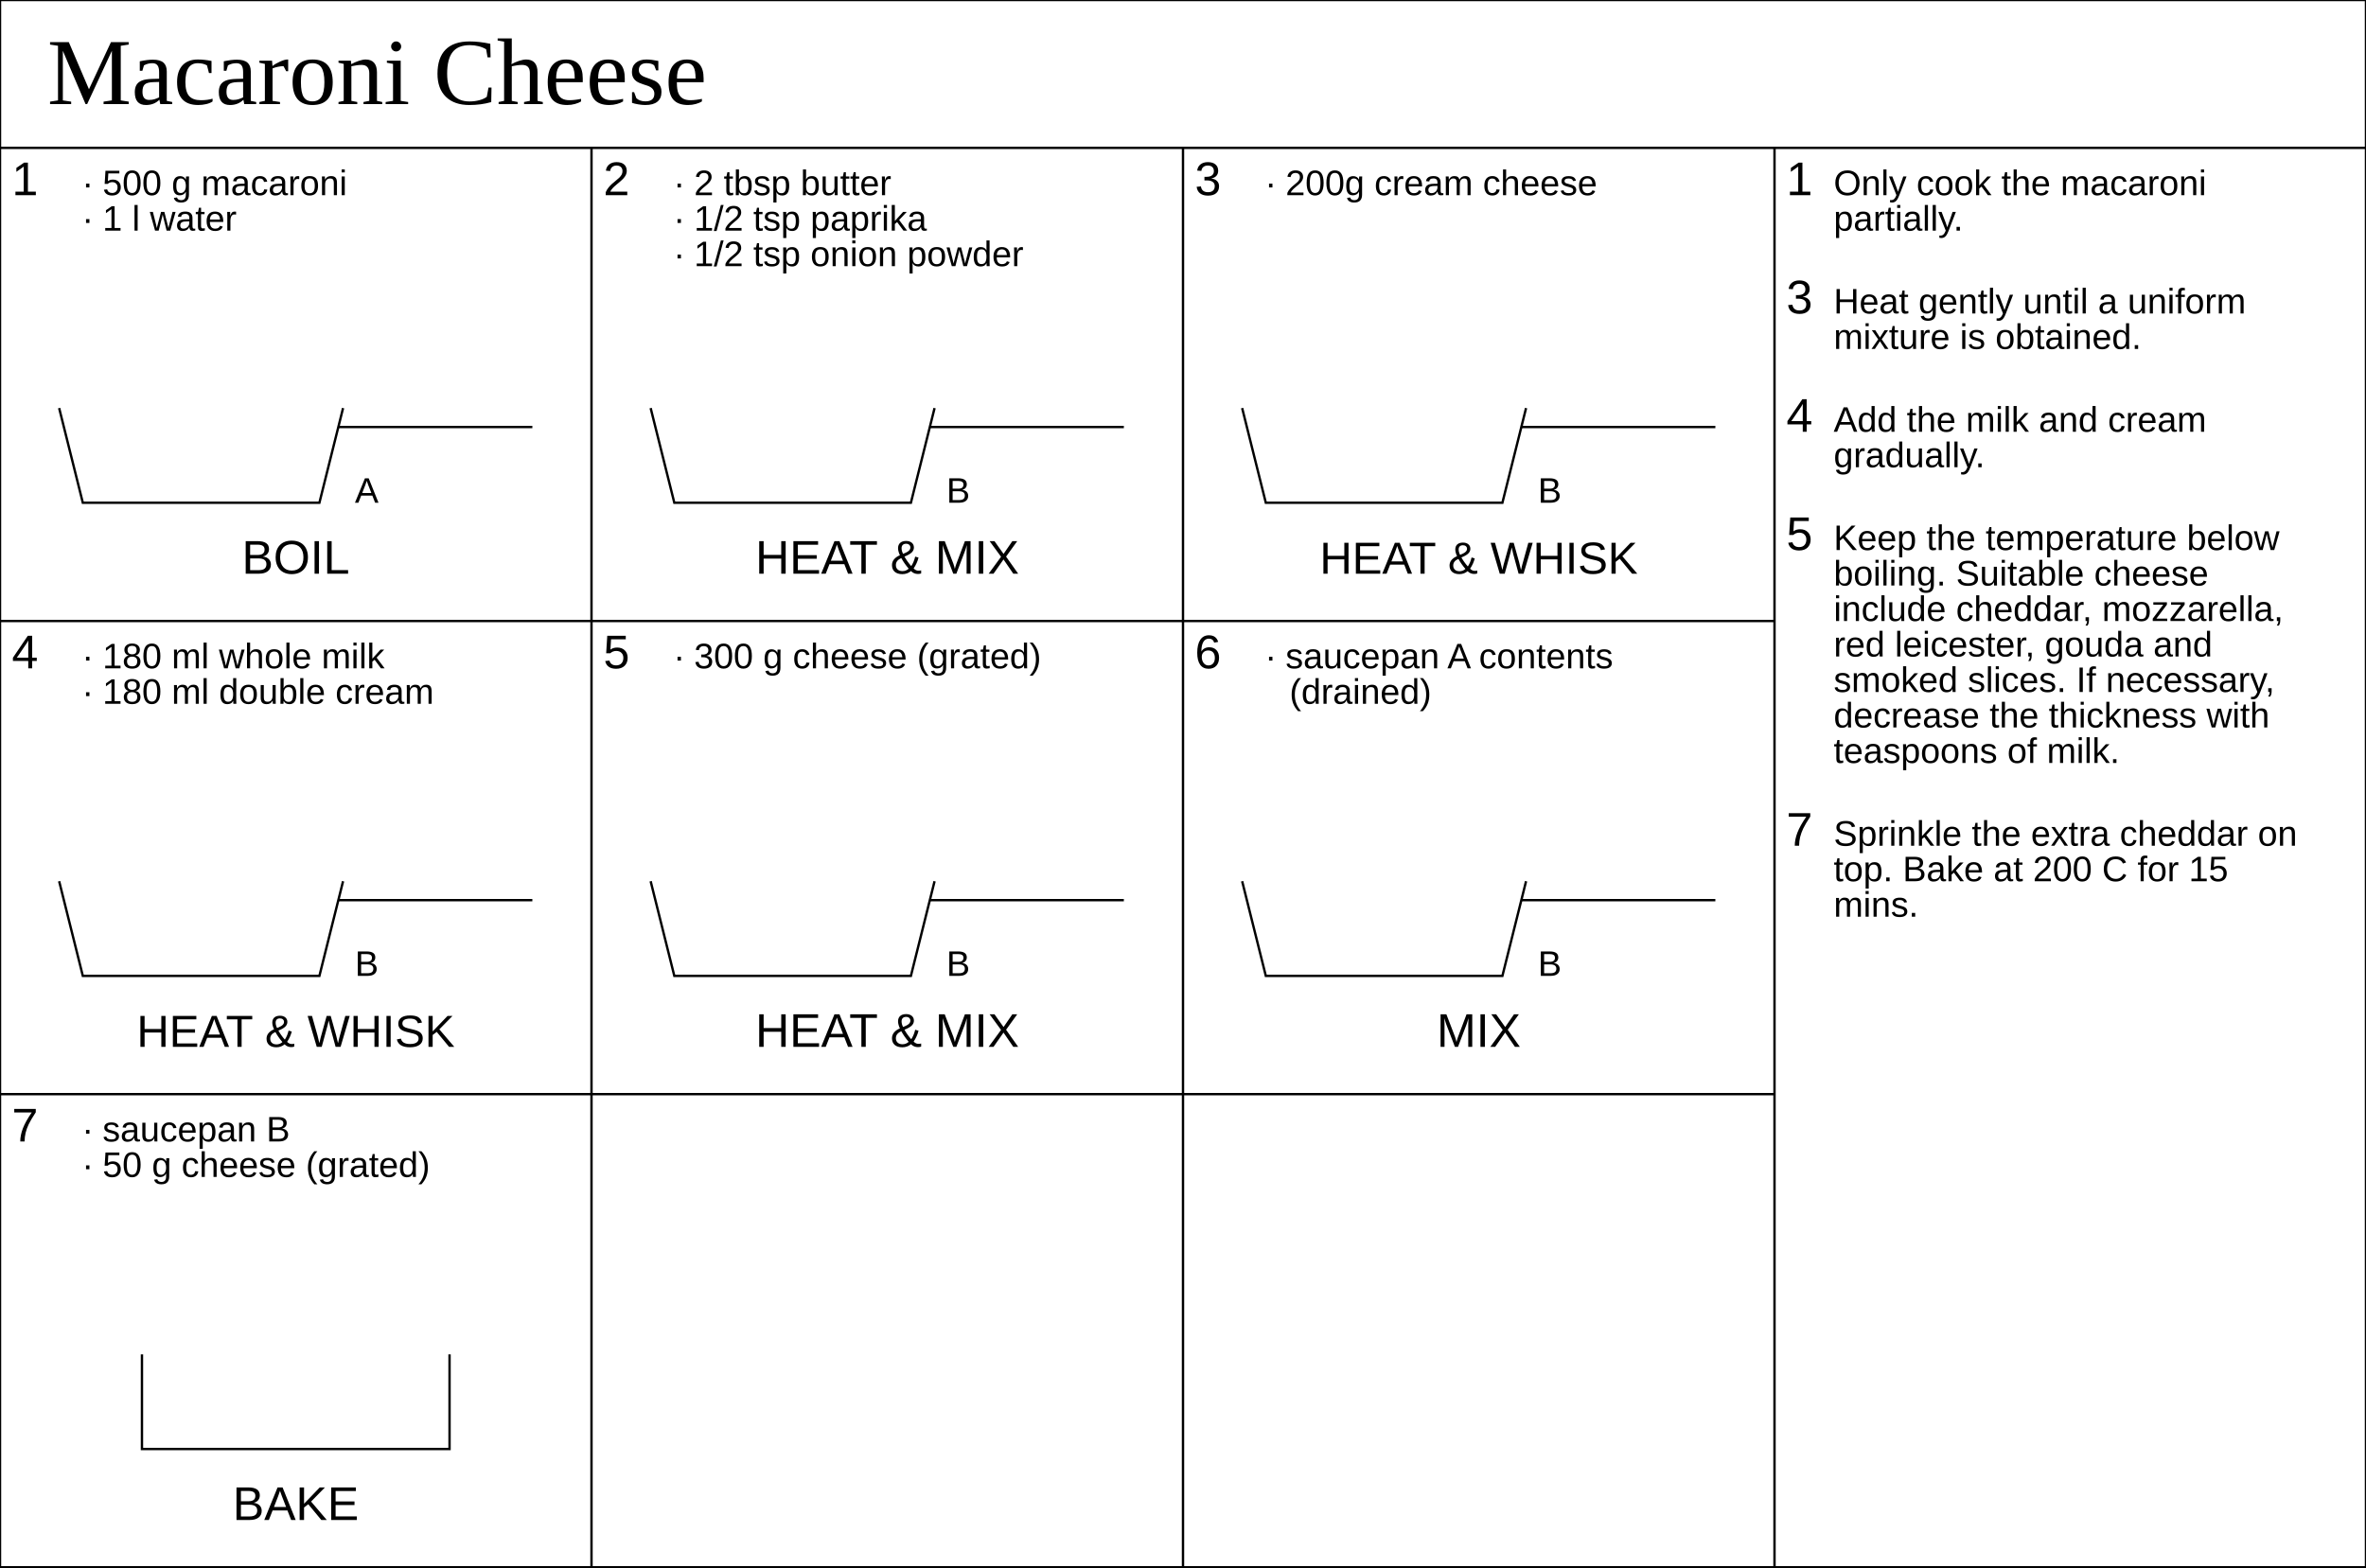
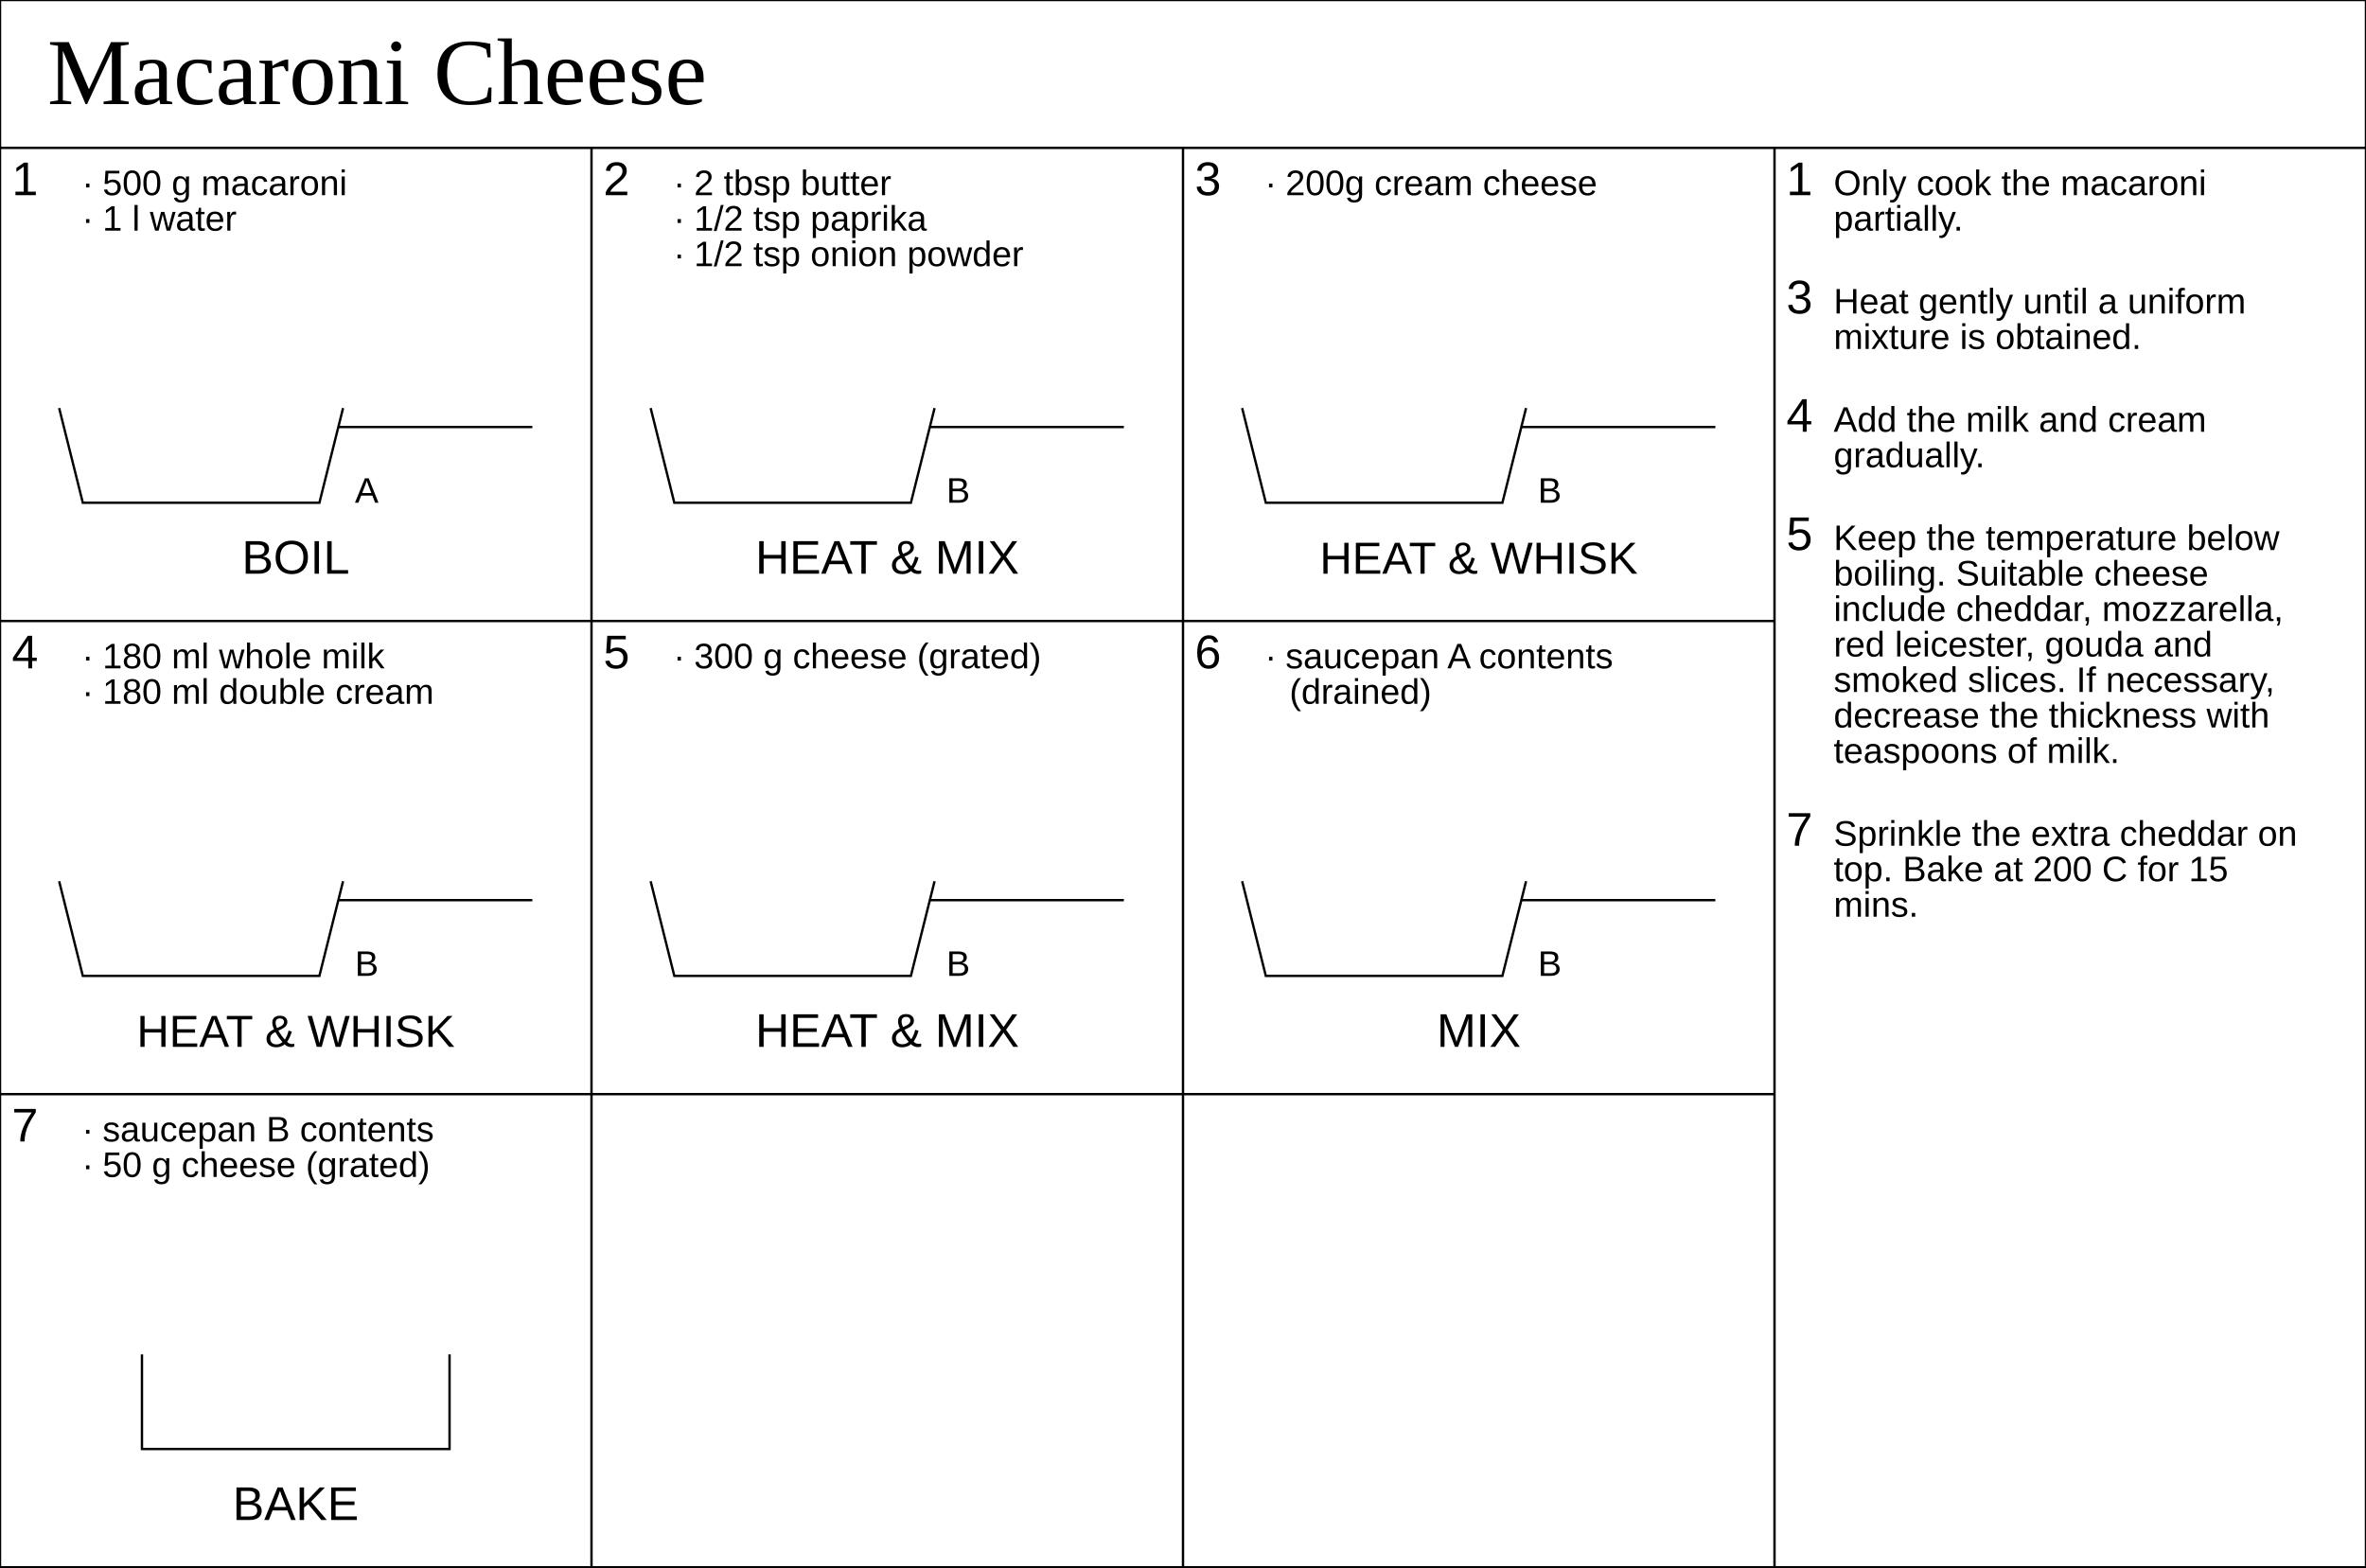
<svg xmlns="http://www.w3.org/2000/svg" width="2000" height="1325.0">
  <text x="40.0" y="88.0" font-size="80">
Macaroni Cheese</text>
  <polyline points="0,0 0,1325.0 " style="fill:none;stroke:black;stroke-width:2" />
  <polyline points="2000,0 2000,1325.0 " style="fill:none;stroke:black;stroke-width:2" />
  <polyline points="500,125.0 500,1325.0 " style="fill:none;stroke:black;stroke-width:2" />
  <polyline points="1000,125.0 1000,1325.0 " style="fill:none;stroke:black;stroke-width:2" />
  <polyline points="1500,125.0 1500,1325.0 " style="fill:none;stroke:black;stroke-width:2" />
  <polyline points="0,0 2000,0 " style="fill:none;stroke:black;stroke-width:2" />
  <polyline points="0,125.0 2000,125.0 " style="fill:none;stroke:black;stroke-width:2" />
  <polyline points="0,1325.0 2000,1325.0 " style="fill:none;stroke:black;stroke-width:2" />
  <polyline points="0,525.0 1500,525.0 " style="fill:none;stroke:black;stroke-width:2" />
  <polyline points="0,925.0 1500,925.0 " style="fill:none;stroke:black;stroke-width:2" />
  <text x="10.0" y="165.0" text-anchor="left" style="font-family:Arial;font-size:40"> 
1 </text>
  <text x="70.0" y="165.0" text-anchor="left" style="font-family:Arial;font-size:30"> 
∙ 500 g macaroni </text>
  <text x="70.0" y="195.0" text-anchor="left" style="font-family:Arial;font-size:30"> 
∙ 1 l water </text>
  <polyline points="50.0,345.0 70.0,425.0 270.0,425.0 290.0,345.0" style="fill:none;stroke:black;stroke-width:2" />
  <polyline points="286,361.0 450.0,361.0" style="fill:none;stroke:black;stroke-width:2" />
  <text x="300.0" y="425.0" text-anchor="left" style="font-family:Arial;font-size:30"> 
A </text>
  <text x="250.0" y="485.0" text-anchor="middle" style="font-family:Arial;font-size:40"> 
BOIL </text>
  <text x="1510.0" y="165.0" text-anchor="left" style="font-family:Arial;font-size:40"> 
1 </text>
  <text x="1550.0" y="165.0" text-anchor="left" style="font-family:Arial;font-size:30"> 
Only cook the macaroni </text>
  <text x="1550.0" y="195.0" text-anchor="left" style="font-family:Arial;font-size:30"> 
partially. </text>
  <text x="510.0" y="165.0" text-anchor="left" style="font-family:Arial;font-size:40"> 
2 </text>
  <text x="570.0" y="165.0" text-anchor="left" style="font-family:Arial;font-size:30"> 
∙ 2 tbsp butter </text>
  <text x="570.0" y="195.0" text-anchor="left" style="font-family:Arial;font-size:30"> 
∙ 1/2 tsp paprika </text>
  <text x="570.0" y="225.0" text-anchor="left" style="font-family:Arial;font-size:30"> 
∙ 1/2 tsp onion powder </text>
  <polyline points="550.0,345.0 570.0,425.0 770.0,425.0 790.0,345.0" style="fill:none;stroke:black;stroke-width:2" />
  <polyline points="786.0,361.0 950.0,361.0" style="fill:none;stroke:black;stroke-width:2" />
  <text x="800.0" y="425.0" text-anchor="left" style="font-family:Arial;font-size:30"> 
B </text>
  <text x="750.0" y="485.0" text-anchor="middle" style="font-family:Arial;font-size:40"> 
HEAT &amp; MIX </text>
  <text x="1010.0" y="165.0" text-anchor="left" style="font-family:Arial;font-size:40"> 
3 </text>
  <text x="1070.0" y="165.0" text-anchor="left" style="font-family:Arial;font-size:30"> 
∙ 200g cream cheese </text>
  <polyline points="1050.0,345.0 1070.0,425.0 1270.0,425.0 1290.0,345.0" style="fill:none;stroke:black;stroke-width:2" />
  <polyline points="1286.0,361.0 1450.0,361.0" style="fill:none;stroke:black;stroke-width:2" />
  <text x="1300.0" y="425.0" text-anchor="left" style="font-family:Arial;font-size:30"> 
B </text>
  <text x="1250.0" y="485.0" text-anchor="middle" style="font-family:Arial;font-size:38"> 
HEAT &amp; WHISK </text>
  <text x="1510.0" y="265.0" text-anchor="left" style="font-family:Arial;font-size:40"> 
3 </text>
  <text x="1550.0" y="265.0" text-anchor="left" style="font-family:Arial;font-size:30"> 
Heat gently until a uniform </text>
  <text x="1550.0" y="295.0" text-anchor="left" style="font-family:Arial;font-size:30"> 
mixture is obtained. </text>
  <text x="10.0" y="565.0" text-anchor="left" style="font-family:Arial;font-size:40"> 
4 </text>
  <text x="70.0" y="565.0" text-anchor="left" style="font-family:Arial;font-size:30"> 
∙ 180 ml whole milk </text>
  <text x="70.0" y="595.0" text-anchor="left" style="font-family:Arial;font-size:30"> 
∙ 180 ml double cream </text>
  <polyline points="50.0,745.0 70.0,825.0 270.0,825.0 290.0,745.0" style="fill:none;stroke:black;stroke-width:2" />
  <polyline points="286,761.0 450.0,761.0" style="fill:none;stroke:black;stroke-width:2" />
  <text x="300.0" y="825.0" text-anchor="left" style="font-family:Arial;font-size:30"> 
B </text>
  <text x="250.0" y="885.0" text-anchor="middle" style="font-family:Arial;font-size:38"> 
HEAT &amp; WHISK </text>
  <text x="1510.0" y="365.0" text-anchor="left" style="font-family:Arial;font-size:40"> 
4 </text>
  <text x="1550.0" y="365.0" text-anchor="left" style="font-family:Arial;font-size:30"> 
Add the milk and cream </text>
  <text x="1550.0" y="395.0" text-anchor="left" style="font-family:Arial;font-size:30"> 
gradually. </text>
  <text x="510.0" y="565.0" text-anchor="left" style="font-family:Arial;font-size:40"> 
5 </text>
  <text x="570.0" y="565.0" text-anchor="left" style="font-family:Arial;font-size:30"> 
∙ 300 g cheese (grated) </text>
  <polyline points="550.0,745.0 570.0,825.0 770.0,825.0 790.0,745.0" style="fill:none;stroke:black;stroke-width:2" />
  <polyline points="786.0,761.0 950.0,761.0" style="fill:none;stroke:black;stroke-width:2" />
  <text x="800.0" y="825.0" text-anchor="left" style="font-family:Arial;font-size:30"> 
B </text>
  <text x="750.0" y="885.0" text-anchor="middle" style="font-family:Arial;font-size:40"> 
HEAT &amp; MIX </text>
  <text x="1510.0" y="465.0" text-anchor="left" style="font-family:Arial;font-size:40"> 
5 </text>
  <text x="1550.0" y="465.0" text-anchor="left" style="font-family:Arial;font-size:30"> 
Keep the temperature below </text>
  <text x="1550.0" y="495.0" text-anchor="left" style="font-family:Arial;font-size:30"> 
boiling. Suitable cheese </text>
  <text x="1550.0" y="525.0" text-anchor="left" style="font-family:Arial;font-size:30"> 
include cheddar, mozzarella, </text>
  <text x="1550.0" y="555.0" text-anchor="left" style="font-family:Arial;font-size:30"> 
red leicester, gouda and </text>
  <text x="1550.0" y="585.0" text-anchor="left" style="font-family:Arial;font-size:30"> 
smoked slices. If necessary, </text>
  <text x="1550.0" y="615.0" text-anchor="left" style="font-family:Arial;font-size:30"> 
decrease the thickness with </text>
  <text x="1550.0" y="645.0" text-anchor="left" style="font-family:Arial;font-size:30"> 
teaspoons of milk. </text>
  <text x="1010.0" y="565.0" text-anchor="left" style="font-family:Arial;font-size:40"> 
6 </text>
  <text x="1070.0" y="565.0" text-anchor="left" style="font-family:Arial;font-size:30"> 
∙ saucepan A contents </text>
  <text x="1090.0" y="595.0" text-anchor="left" style="font-family:Arial;font-size:30"> 
(drained) </text>
  <polyline points="1050.0,745.0 1070.0,825.0 1270.0,825.0 1290.0,745.0" style="fill:none;stroke:black;stroke-width:2" />
  <polyline points="1286.0,761.0 1450.0,761.0" style="fill:none;stroke:black;stroke-width:2" />
  <text x="1300.0" y="825.0" text-anchor="left" style="font-family:Arial;font-size:30"> 
B </text>
  <text x="1250.0" y="885.0" text-anchor="middle" style="font-family:Arial;font-size:40"> 
MIX </text>
  <text x="10.0" y="965.0" text-anchor="left" style="font-family:Arial;font-size:40"> 
7 </text>
  <text x="70.0" y="965.0" text-anchor="left" style="font-family:Arial;font-size:30"> 
- ∙ saucepan B </text>
+ ∙ saucepan B contents </text>
  <text x="70.0" y="995.0" text-anchor="left" style="font-family:Arial;font-size:30"> 
∙ 50 g cheese (grated) </text>
  <polyline points="120.0,1145.0 120.0,1225.0 380.0,1225.0 380.0,1145.0" style="fill:none;stroke:black;stroke-width:2" />
  <text x="250.0" y="1285.0" text-anchor="middle" style="font-family:Arial;font-size:40"> 
BAKE </text>
  <text x="1510.0" y="715.0" text-anchor="left" style="font-family:Arial;font-size:40"> 
7 </text>
  <text x="1550.0" y="715.0" text-anchor="left" style="font-family:Arial;font-size:30"> 
Sprinkle the extra cheddar on </text>
  <text x="1550.0" y="745.0" text-anchor="left" style="font-family:Arial;font-size:30"> 
top. Bake at 200 C for 15 </text>
  <text x="1550.0" y="775.0" text-anchor="left" style="font-family:Arial;font-size:30"> 
mins. </text>
</svg>
